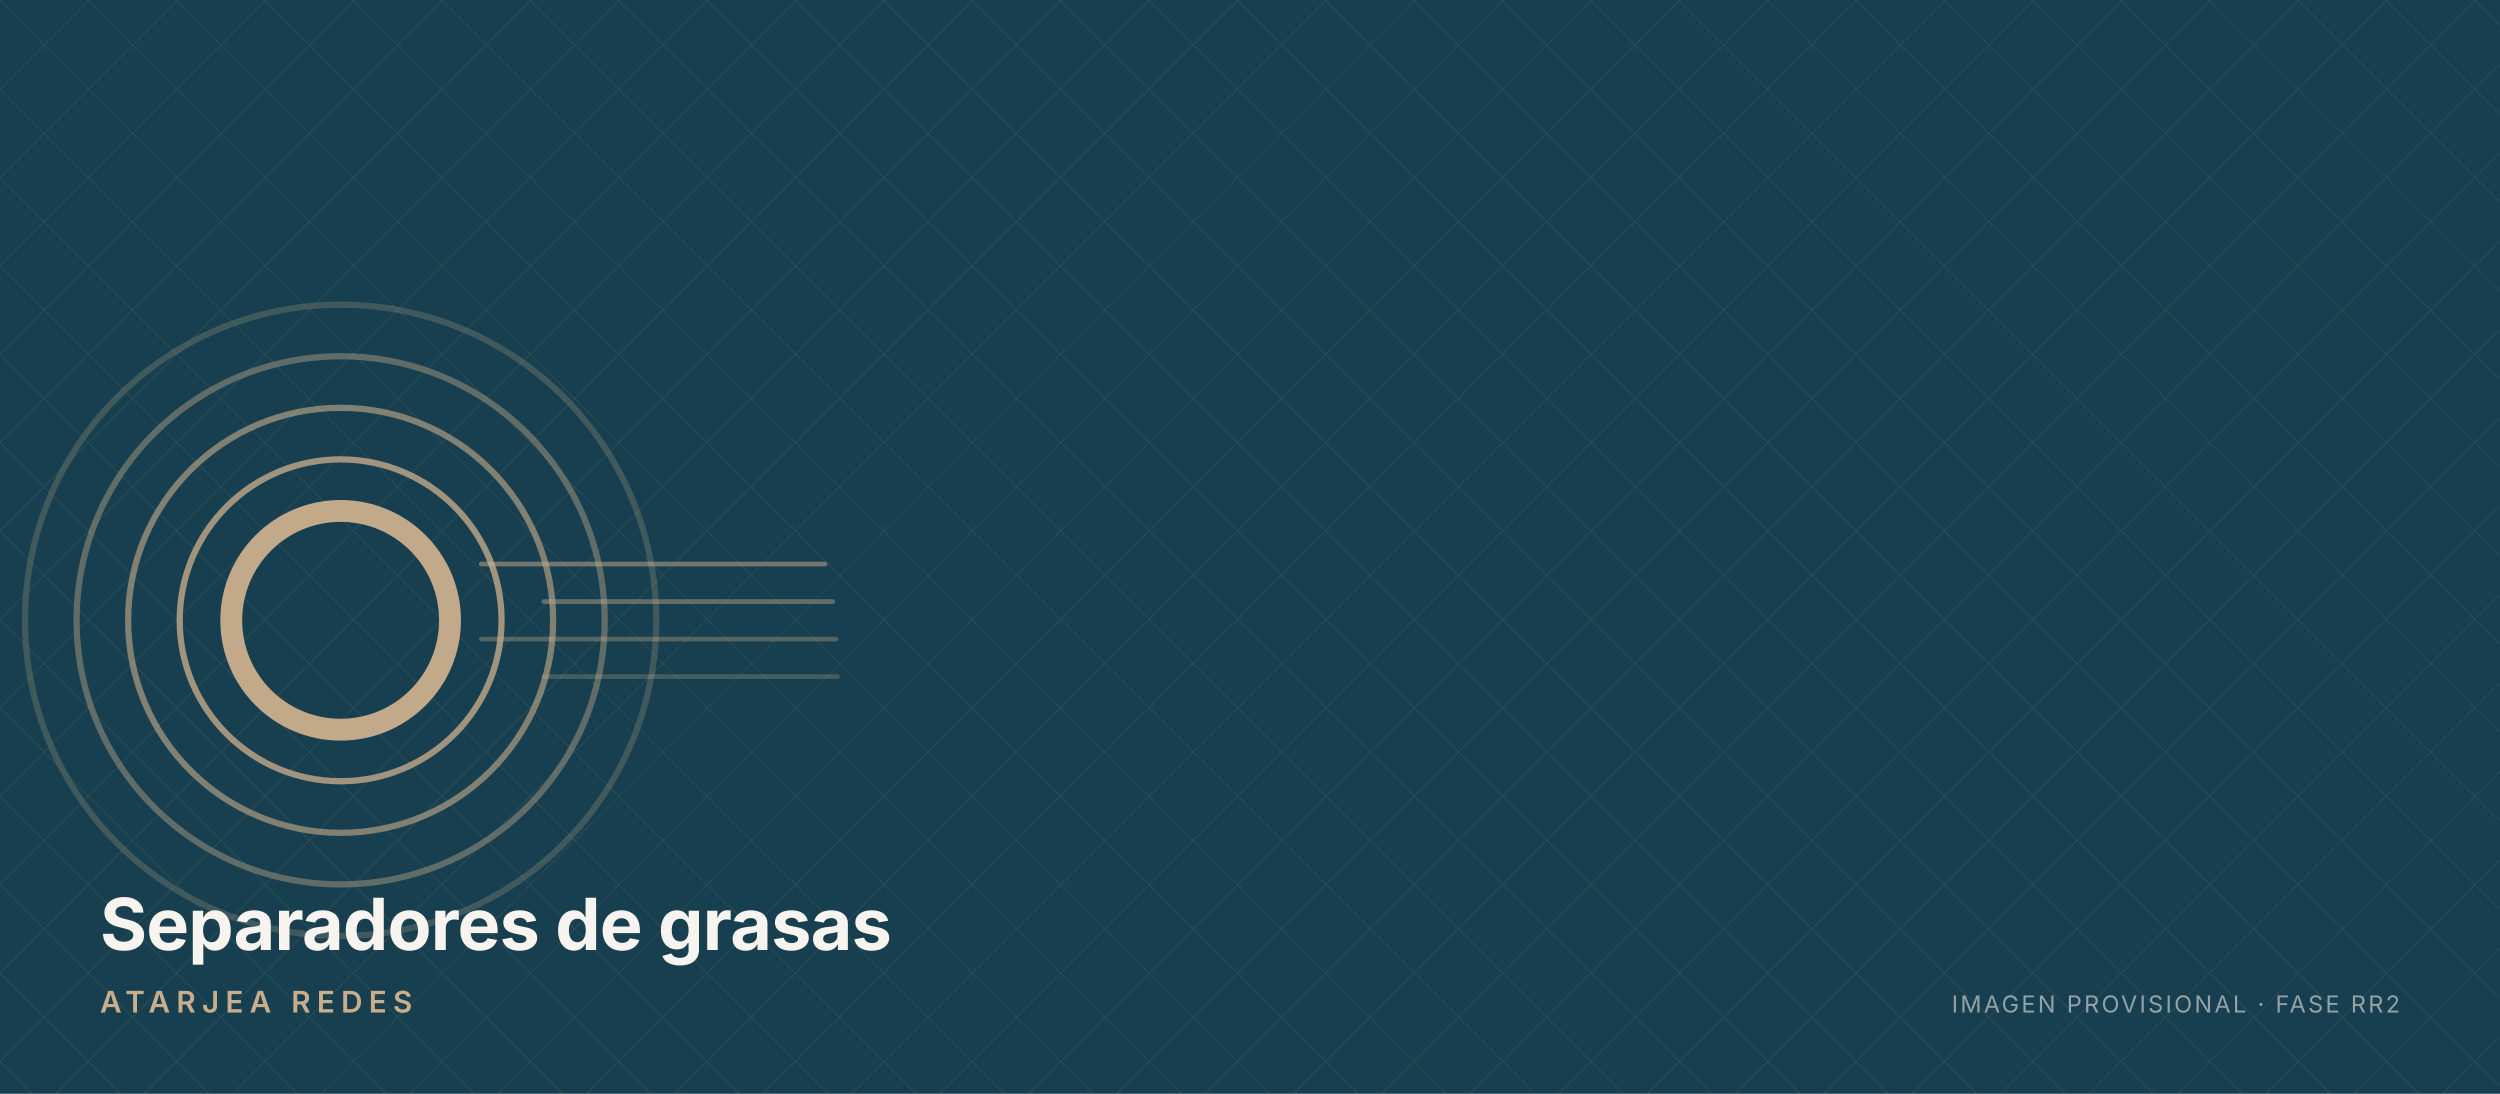
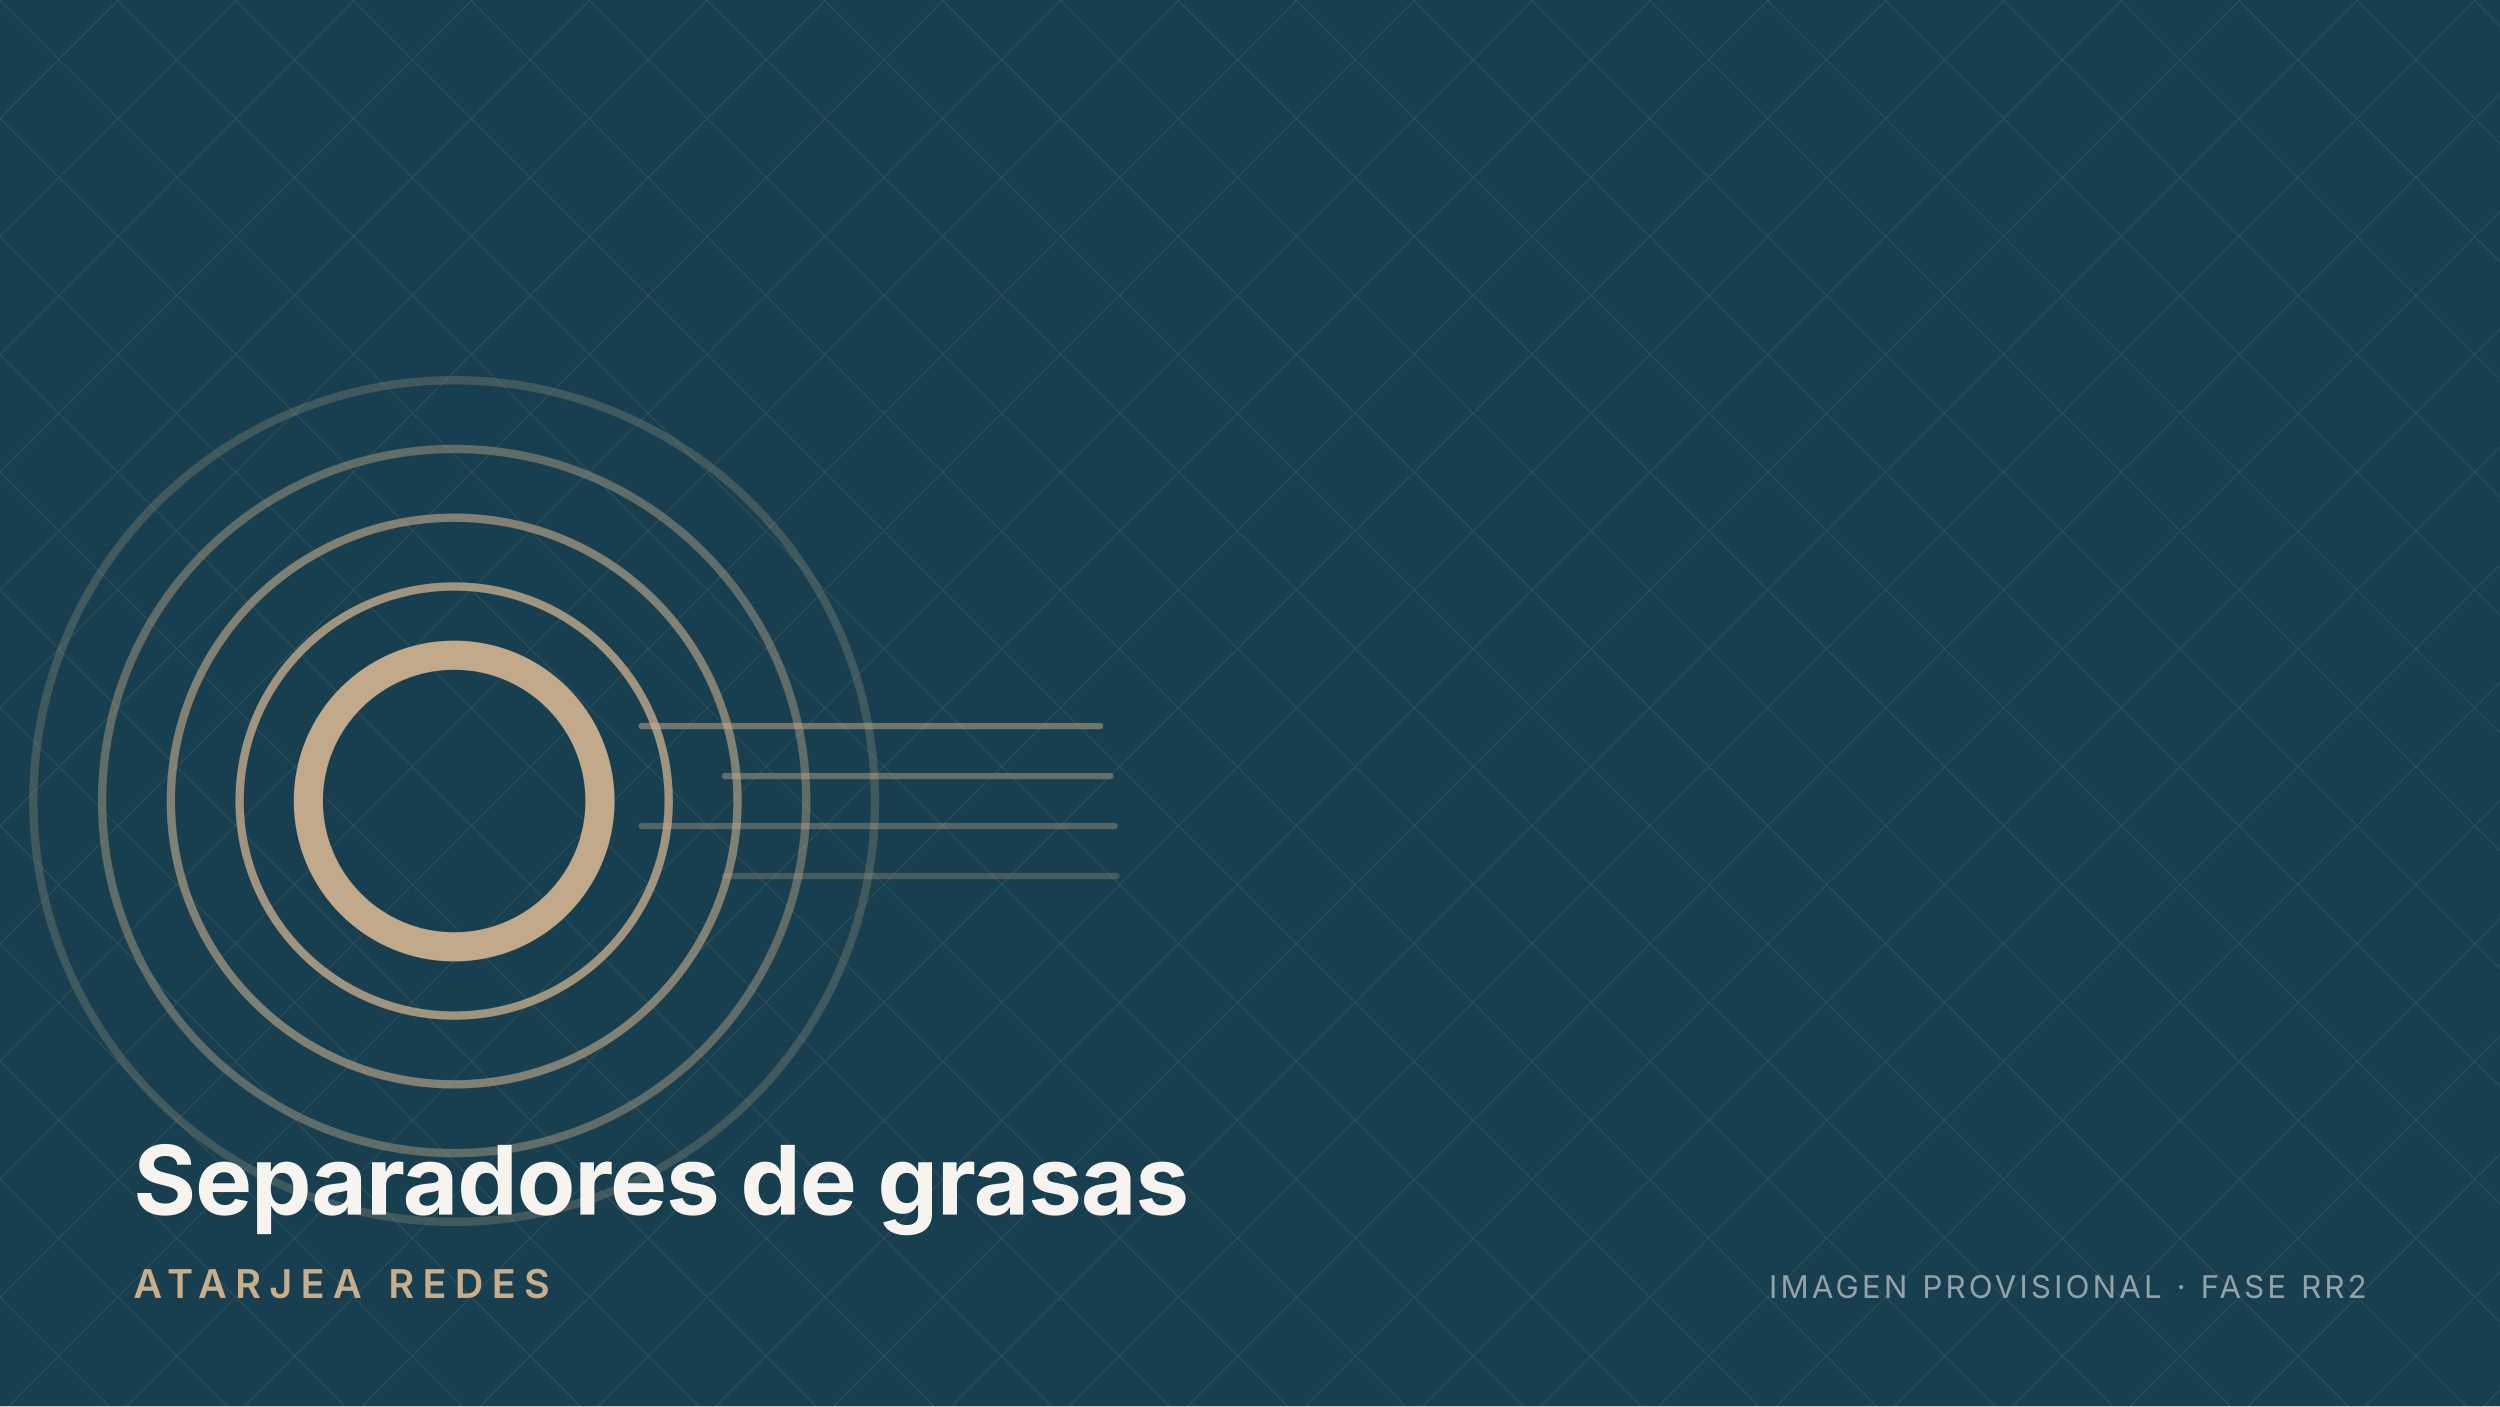
- <svg xmlns="http://www.w3.org/2000/svg" viewBox="0 0 1600 700" width="1600" height="700" role="img" aria-label="Separadores de grasas">
+ <svg xmlns="http://www.w3.org/2000/svg" viewBox="0 0 1200 675" width="1200" height="675" role="img" aria-label="Separadores de grasas">
  <defs>
    <pattern id="g" width="40" height="40" patternUnits="userSpaceOnUse" patternTransform="rotate(45)">
      <path d="M40 0 L0 0 0 40" fill="none" stroke="#C9AE8C" stroke-width="0.6" opacity="0.22" />
    </pattern>
  </defs>
-   <rect width="1600" height="700" fill="#173F4F" />
-   <rect width="1600" height="700" fill="url(#g)" />
-   <circle cx="218" cy="397" r="70" fill="none" stroke="#C9AE8C" stroke-width="14" opacity="0.95" />
-   <circle cx="218" cy="397" r="103" fill="none" stroke="#C9AE8C" stroke-width="4" opacity="0.77" />
-   <circle cx="218" cy="397" r="136" fill="none" stroke="#C9AE8C" stroke-width="4" opacity="0.59" />
-   <circle cx="218" cy="397" r="169" fill="none" stroke="#C9AE8C" stroke-width="4" opacity="0.41" />
-   <circle cx="218" cy="397" r="202" fill="none" stroke="#C9AE8C" stroke-width="4" opacity="0.23" />
-   <line x1="308" y1="361" x2="528" y2="361" stroke="#C9AE8C" stroke-width="3" opacity="0.50" stroke-linecap="round" />
-   <line x1="348" y1="385" x2="533" y2="385" stroke="#C9AE8C" stroke-width="3" opacity="0.42" stroke-linecap="round" />
-   <line x1="308" y1="409" x2="535" y2="409" stroke="#C9AE8C" stroke-width="3" opacity="0.34" stroke-linecap="round" />
-   <line x1="348" y1="433" x2="536" y2="433" stroke="#C9AE8C" stroke-width="3" opacity="0.26" stroke-linecap="round" />
-   <text x="64" y="608" fill="#F7F4EF" font-family="Inter, 'IBM Plex Sans', system-ui, sans-serif" font-size="46" font-weight="700" letter-spacing="-0.5">Separadores de grasas</text>
-   <text x="64" y="648" fill="#C9AE8C" font-family="Inter, 'IBM Plex Sans', system-ui, sans-serif" font-size="19" font-weight="600" letter-spacing="4">ATARJEA REDES</text>
-   <text x="1536" y="648" text-anchor="end" fill="#F7F4EF" opacity="0.55" font-family="Inter, system-ui, sans-serif" font-size="15" letter-spacing="1.5">IMAGEN PROVISIONAL · FASE RR2</text>
+   <rect width="1200" height="675" fill="#173F4F" />
+   <rect width="1200" height="675" fill="url(#g)" />
+   <circle cx="218" cy="384.5" r="70" fill="none" stroke="#C9AE8C" stroke-width="14" opacity="0.95" />
+   <circle cx="218" cy="384.5" r="103" fill="none" stroke="#C9AE8C" stroke-width="4" opacity="0.77" />
+   <circle cx="218" cy="384.5" r="136" fill="none" stroke="#C9AE8C" stroke-width="4" opacity="0.59" />
+   <circle cx="218" cy="384.5" r="169" fill="none" stroke="#C9AE8C" stroke-width="4" opacity="0.41" />
+   <circle cx="218" cy="384.5" r="202" fill="none" stroke="#C9AE8C" stroke-width="4" opacity="0.23" />
+   <line x1="308" y1="348.5" x2="528" y2="348.5" stroke="#C9AE8C" stroke-width="3" opacity="0.50" stroke-linecap="round" />
+   <line x1="348" y1="372.5" x2="533" y2="372.5" stroke="#C9AE8C" stroke-width="3" opacity="0.42" stroke-linecap="round" />
+   <line x1="308" y1="396.5" x2="535" y2="396.5" stroke="#C9AE8C" stroke-width="3" opacity="0.34" stroke-linecap="round" />
+   <line x1="348" y1="420.5" x2="536" y2="420.5" stroke="#C9AE8C" stroke-width="3" opacity="0.26" stroke-linecap="round" />
+   <text x="64" y="583" fill="#F7F4EF" font-family="Inter, 'IBM Plex Sans', system-ui, sans-serif" font-size="46" font-weight="700" letter-spacing="-0.5">Separadores de grasas</text>
+   <text x="64" y="623" fill="#C9AE8C" font-family="Inter, 'IBM Plex Sans', system-ui, sans-serif" font-size="19" font-weight="600" letter-spacing="4">ATARJEA REDES</text>
+   <text x="1136" y="623" text-anchor="end" fill="#F7F4EF" opacity="0.55" font-family="Inter, system-ui, sans-serif" font-size="15" letter-spacing="1.5">IMAGEN PROVISIONAL · FASE RR2</text>
</svg>
